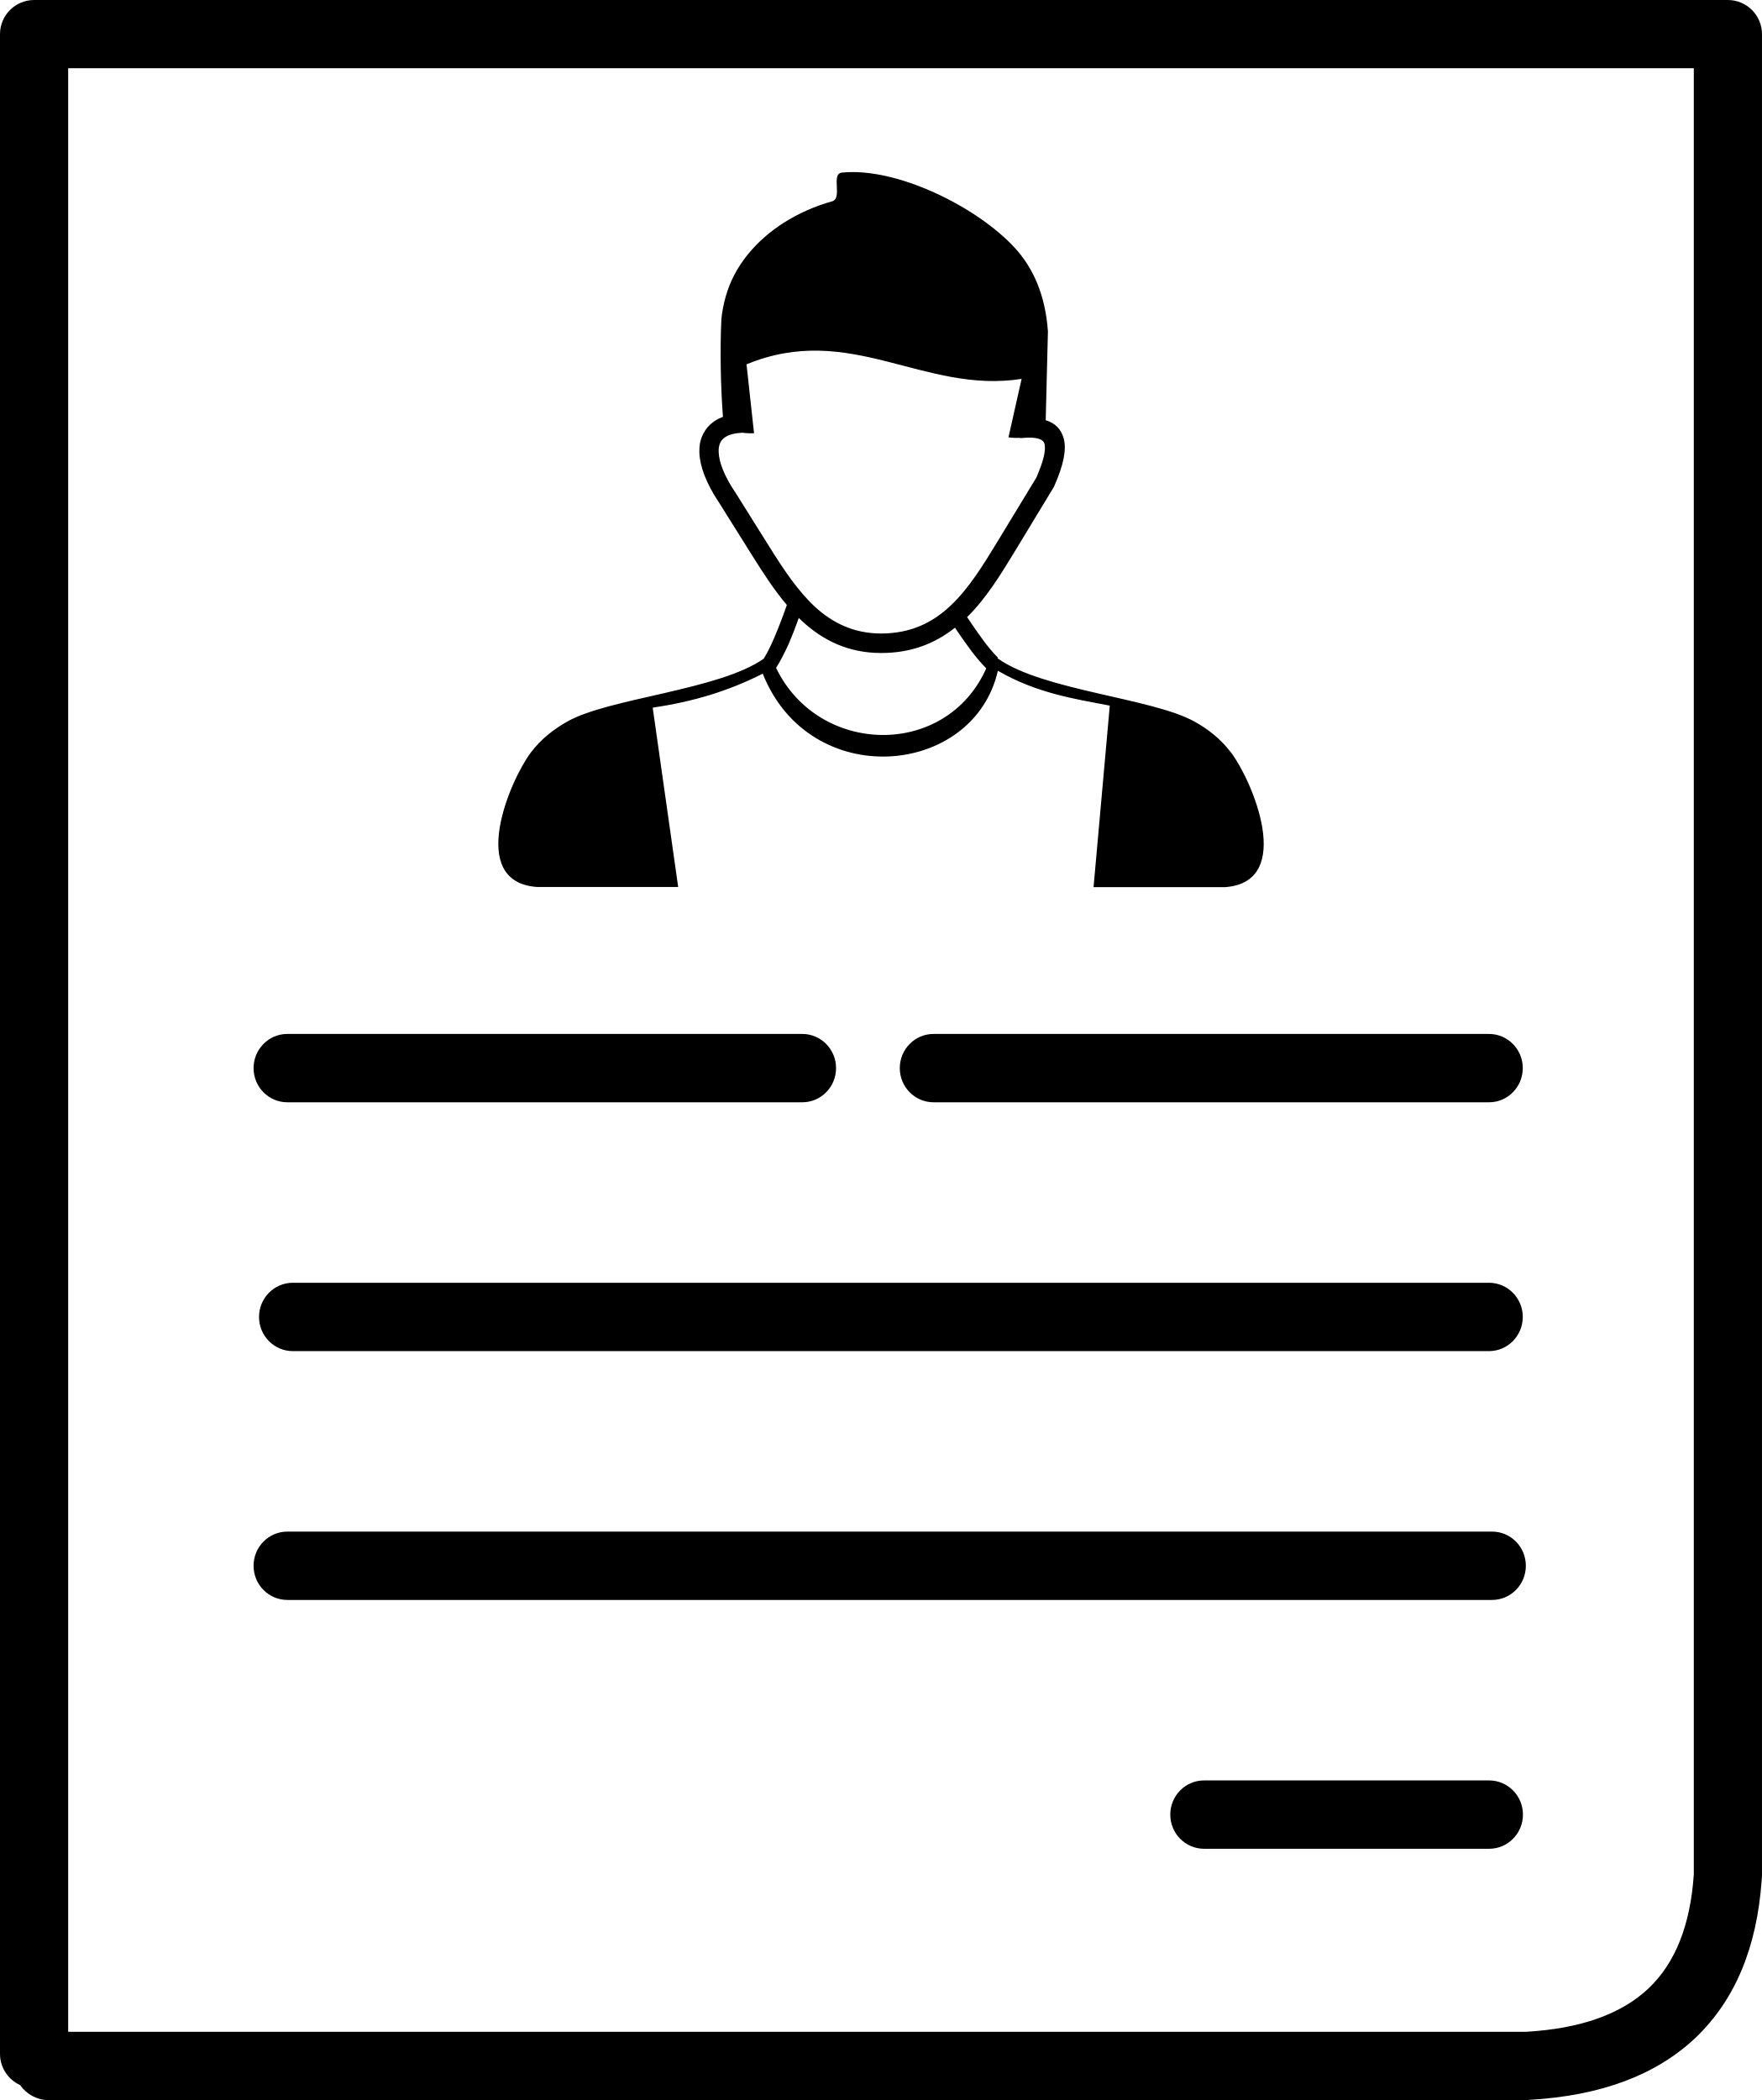
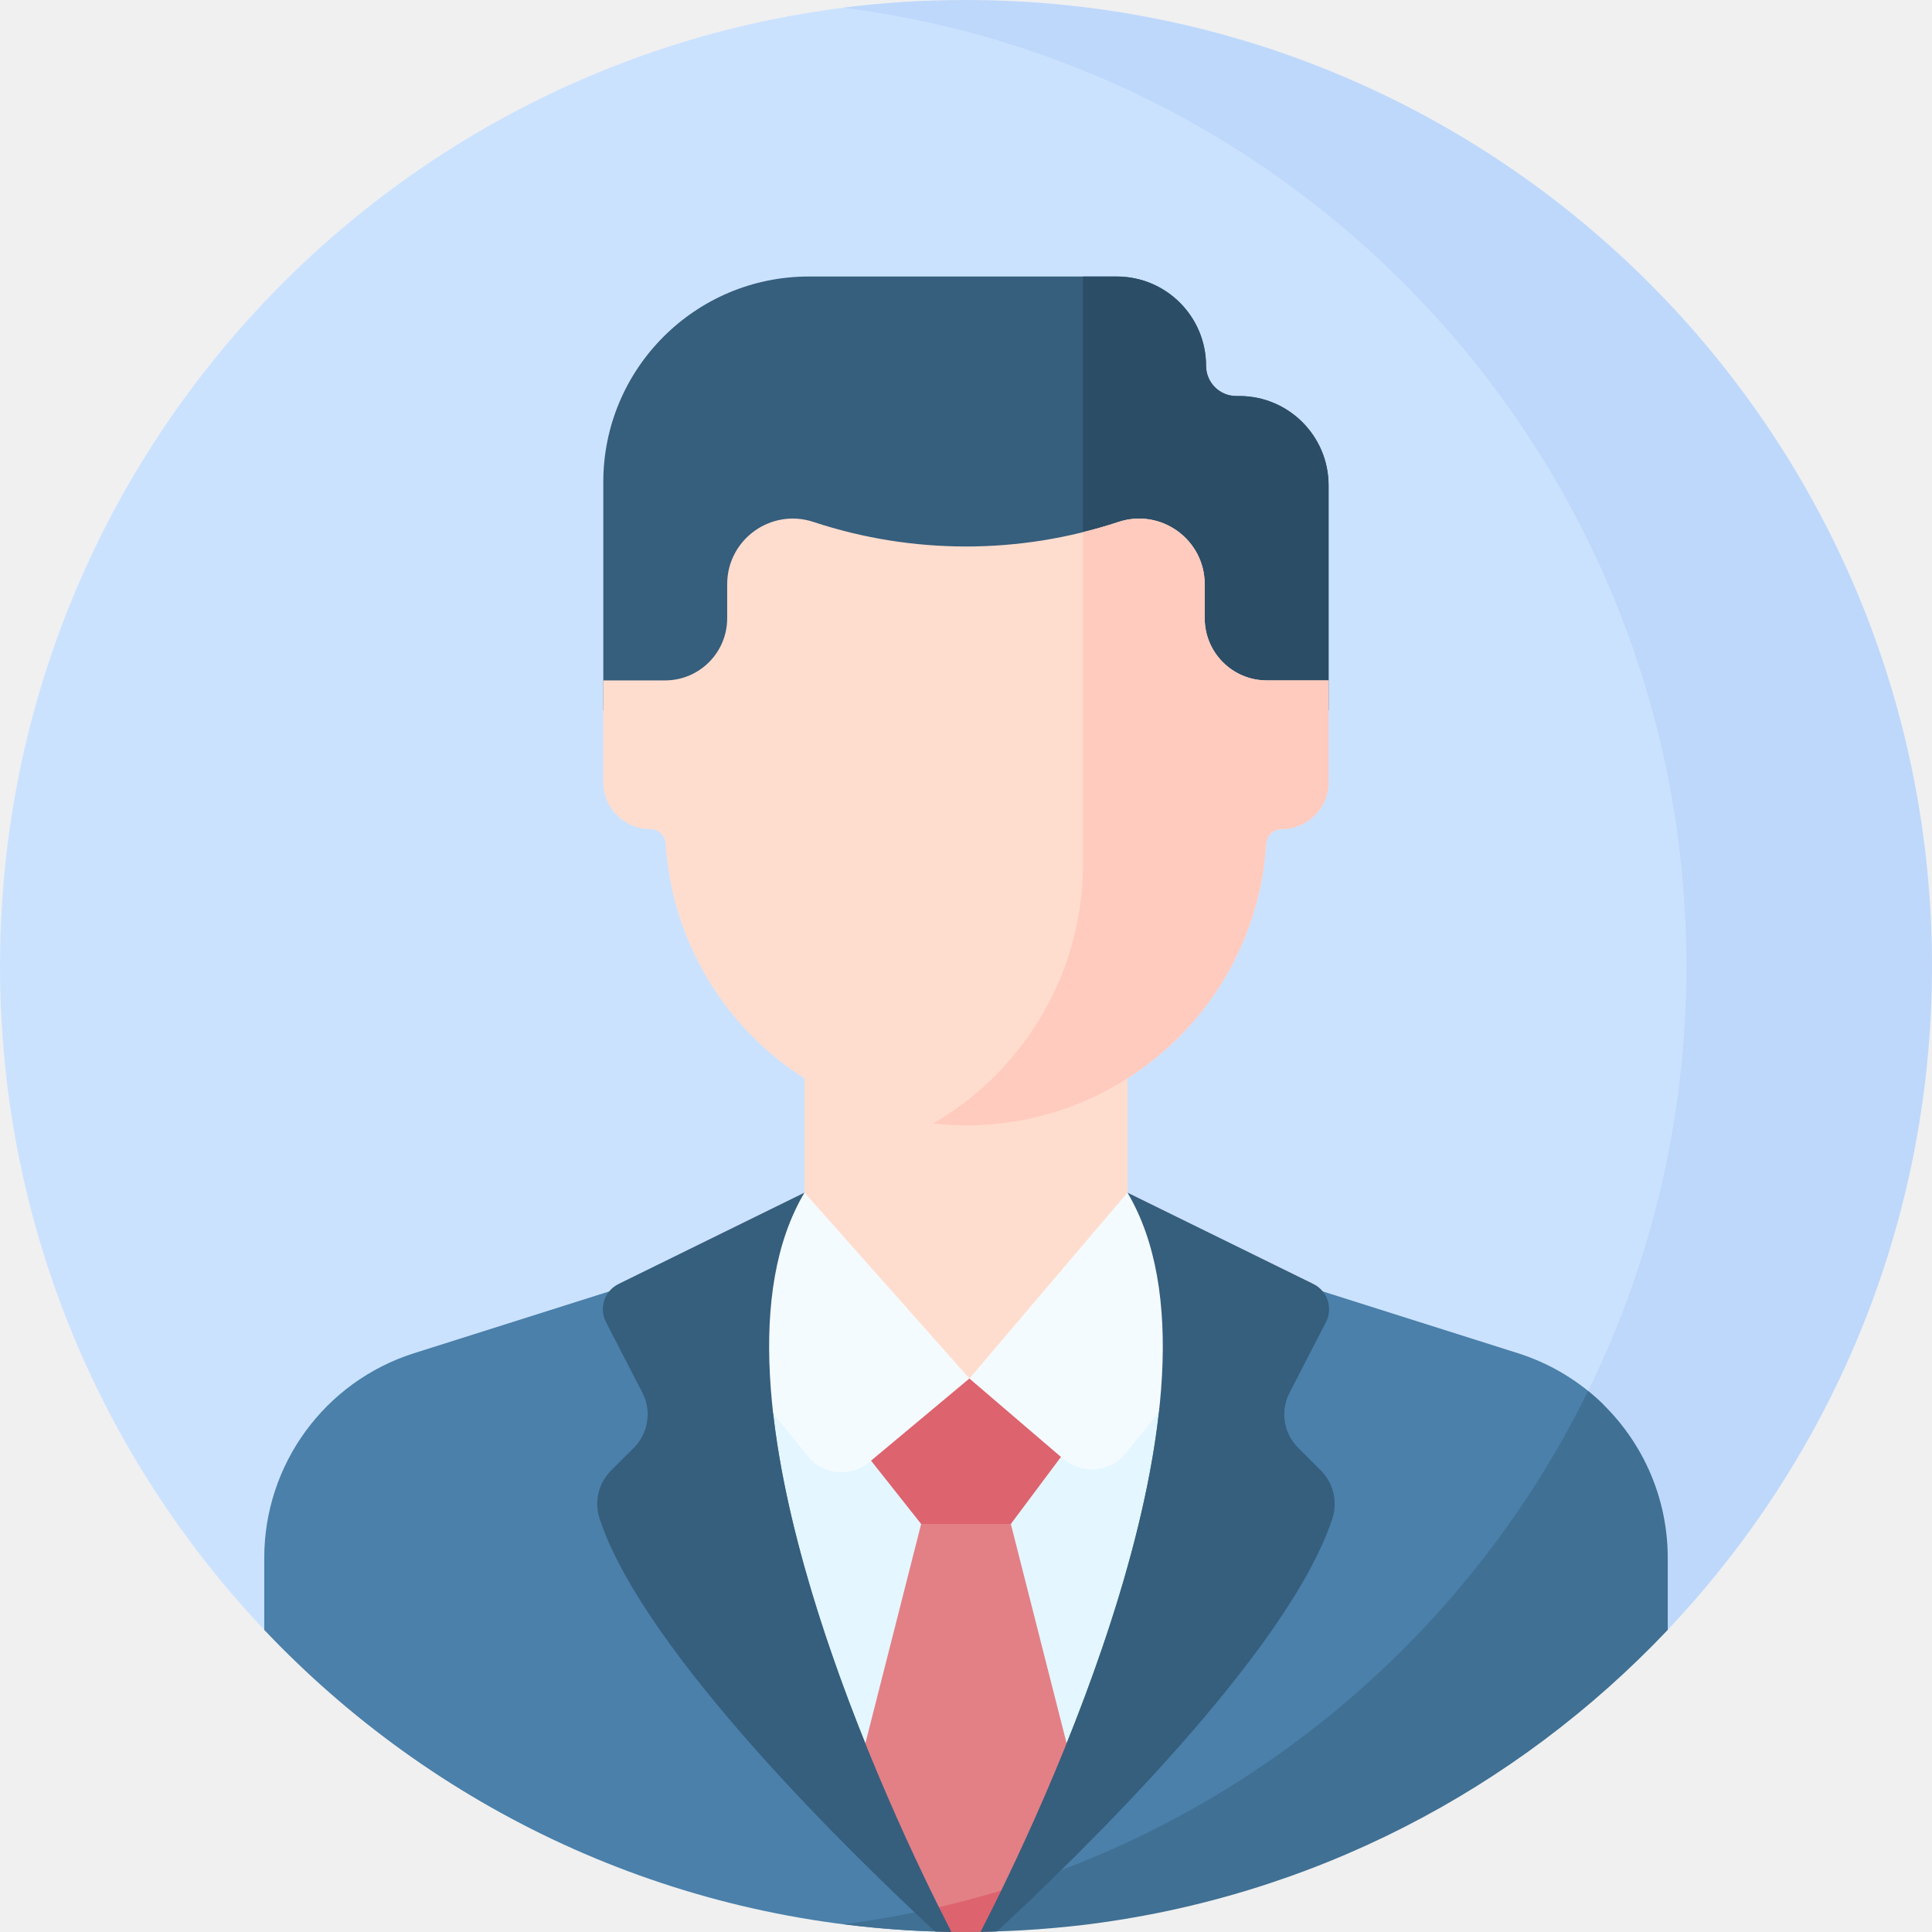
- <svg xmlns="http://www.w3.org/2000/svg" version="1.1" id="Layer_1" x="0px" y="0px" viewBox="0 0 103.12 122.88" style="enable-background:new 0 0 103.12 122.88" xml:space="preserve">
-   <rect width="100%" height="100%" fill="white" />
+ <svg xmlns="http://www.w3.org/2000/svg" id="Capa_1" enable-background="new 0 0 512 512" height="512" viewBox="0 0 512 512" width="512">
  <g>
-     <path d="M1.18,122.01C0.49,121.69,0,121,0,120.18V2c0-1.1,0.89-2,2-2H21.4h79.72c1.1,0,2,0.89,2,2v107.73 c0,0.11-0.01,0.21-0.02,0.31c-0.28,3.93-1.56,6.99-3.86,9.19c-2.3,2.18-5.53,3.4-9.72,3.64c-0.09,0.01-0.17,0.02-0.26,0.02H2.83 C2.15,122.88,1.54,122.53,1.18,122.01L1.18,122.01z M45.42,39.08c2.47,5.14,9.94,5.32,12.3,0.03c-0.64-0.65-1.12-1.35-1.6-2.04 c-0.08-0.11-0.16-0.23-0.23-0.34c-1.14,0.9-2.52,1.48-4.32,1.48c-1.94,0-3.41-0.75-4.61-1.85c-0.07-0.07-0.14-0.13-0.21-0.2 c-0.17,0.48-0.39,1.05-0.62,1.58C45.89,38.25,45.65,38.73,45.42,39.08L45.42,39.08L45.42,39.08z M58.41,38.54 c2.63,1.86,9.03,2.31,11.49,3.68c0.82,0.45,1.55,1.03,2.15,1.82c1.24,1.63,3.76,7.56-0.34,7.87H64l0.95-10.62 c-2.07-0.4-4.26-0.72-6.55-2.04c-1.41,6.21-11,7.1-13.76,0.17c-2.05,1.03-4.05,1.63-6.44,1.99l1.49,10.49h-8.28 c-4.1-0.31-1.57-6.24-0.34-7.87c0.59-0.78,1.33-1.36,2.15-1.82c2.45-1.37,8.82-1.82,11.47-3.66c0.19-0.29,0.4-0.72,0.6-1.18 c0.3-0.69,0.58-1.45,0.76-1.97c-0.74-0.87-1.37-1.85-1.98-2.82l-2-3.19c-0.73-1.09-1.11-2.09-1.14-2.91 c-0.01-0.39,0.05-0.74,0.2-1.04c0.15-0.32,0.38-0.59,0.69-0.8c0.14-0.1,0.31-0.18,0.49-0.25c-0.13-1.73-0.18-3.91-0.09-5.73 c0.04-0.43,0.13-0.87,0.25-1.3c0.51-1.83,1.8-3.3,3.39-4.32c0.88-0.56,1.84-0.98,2.84-1.26c0.63-0.18-0.09-1.61,0.57-1.68 c3.18-0.33,7.88,1.98,10.1,4.38c1.11,1.2,1.81,2.8,1.96,4.91l-0.13,5.2v0c0.56,0.17,0.91,0.52,1.06,1.09 c0.16,0.63-0.01,1.52-0.55,2.74l0,0c-0.01,0.02-0.02,0.04-0.03,0.07l-2.28,3.76c-0.84,1.38-1.69,2.77-2.8,3.86 c0.1,0.14,0.2,0.29,0.3,0.44c0.45,0.66,0.91,1.33,1.49,1.92C58.38,38.5,58.4,38.52,58.41,38.54L58.41,38.54L58.41,38.54z M43.45,25.32c-0.44,0.02-0.78,0.11-1.01,0.26c-0.13,0.09-0.23,0.2-0.29,0.33c-0.07,0.15-0.1,0.33-0.09,0.54 c0.02,0.61,0.34,1.41,0.95,2.33l0.01,0.01l2,3.19c0.8,1.28,1.65,2.58,2.69,3.54c1.01,0.92,2.23,1.54,3.84,1.55 c1.75,0,3.03-0.64,4.07-1.62c1.08-1.01,1.93-2.4,2.77-3.78l2.26-3.72c0.42-0.96,0.57-1.6,0.48-1.98c-0.06-0.22-0.3-0.33-0.73-0.36 c-0.09,0-0.18-0.01-0.27,0c-0.1,0-0.21,0.01-0.32,0.02c-0.06,0.01-0.12,0-0.17-0.01c-0.2,0.01-0.41,0-0.62-0.03l0.77-3.42 c-5.74,0.9-10.03-3.36-16.1-0.85l0.44,4.03C43.9,25.36,43.67,25.35,43.45,25.32L43.45,25.32L43.45,25.32L43.45,25.32z M70.47,108.18c-1.09,0-1.98-0.89-1.98-2c0-1.1,0.88-2,1.98-2h16.68c1.09,0,1.98,0.89,1.98,2c0,1.1-0.88,2-1.98,2H70.47 L70.47,108.18z M16.82,93.62c-1.09,0-1.98-0.89-1.98-2c0-1.1,0.88-2,1.98-2h70.5c1.09,0,1.98,0.89,1.98,2c0,1.1-0.88,2-1.98,2 H16.82L16.82,93.62z M17.14,79.06c-1.09,0-1.98-0.89-1.98-2c0-1.1,0.88-2,1.98-2h70c1.09,0,1.98,0.89,1.98,2c0,1.1-0.88,2-1.98,2 H17.14L17.14,79.06z M16.82,64.5c-1.09,0-1.98-0.89-1.98-2c0-1.1,0.88-2,1.98-2h30.13c1.09,0,1.98,0.89,1.98,2c0,1.1-0.88,2-1.98,2 H16.82L16.82,64.5z M54.64,64.5c-1.09,0-1.98-0.89-1.98-2c0-1.1,0.88-2,1.98-2h32.5c1.09,0,1.98,0.89,1.98,2c0,1.1-0.88,2-1.98,2 H54.64L54.64,64.5z M99.13,109.68V3.99H21.4H3.99v114.9h85.26l0.04,0c3.21-0.18,5.61-1.04,7.2-2.55 C98.06,114.85,98.93,112.62,99.13,109.68L99.13,109.68z" />
+     <g>
+       <g>
+         <path d="m256.025 483.334 101.429-25.614c57.895-48.074 94.771-120.586 94.771-201.719 0-125.144-87.711-229.801-205.012-255.852-137.316 4.631-247.213 117.407-247.213 255.851 0 71.112 29 135.446 75.812 181.836z" fill="#cbe2ff" />
+       </g>
+       <g>
+         <path d="m446.914 256c0 83.915-40.381 158.391-102.765 205.079l92.031-23.241c46.815-46.39 75.82-110.724 75.82-181.838 0-141.385-114.615-256-256-256-11.024 0-21.886.698-32.543 2.05 126.019 15.988 223.457 123.59 223.457 253.95z" fill="#bed8fb" />
+       </g>
+       <g>
+         <g>
+           <g>
+             <path d="m319.621 96.952c0-13.075-10.599-23.674-23.674-23.674h-81.582c-30.091 0-54.485 24.394-54.485 54.485v60.493h192.209v-59.635c0-13.075-10.599-23.674-23.674-23.674h-.798c-4.416 0-7.996-3.579-7.996-7.995z" fill="#365e7d" />
+             <path d="m328.415 104.947h-.798c-4.416 0-7.996-3.58-7.996-7.996 0-13.075-10.599-23.674-23.674-23.674h-8.945v114.978h65.086v-59.635c.001-13.073-10.599-23.673-23.673-23.673z" fill="#2b4d66" />
+             <path d="m425.045 372.355c-6.259-6.182-14.001-10.963-22.79-13.745l-69.891-22.128-76.348-2.683-76.38 2.683-69.891 22.128c-23.644 7.486-39.713 29.428-39.713 54.229v19.094c44.789 47.328 107.451 77.568 177.183 79.92 78.128-17.353 143.129-69.576 177.83-139.498z" fill="#4a80aa" />
+             <path d="m441.968 431.932v-19.094c0-17.536-8.04-33.635-21.105-44.213-37.111 75.626-110.422 130.268-197.346 141.317 10.492 1.329 21.178 2.038 32.026 2.057 10.423-.016 20.708-.62 30.824-1.782 61.031-7.212 115.485-35.894 155.601-78.285z" fill="#407093" />
+             <path d="m261.796 508.168c15.489-30.751 55.822-118.067 44.321-172.609l-50.101-19.499-50.148 19.5c-11.856 56.225 31.37 147.277 45.681 175.29 3.442-.826 6.859-1.721 10.247-2.682z" fill="#e4f6ff" />
+             <path d="m288.197 483.789-20.314-79.917h-23.767l-20.264 79.699 25.058 27.897c6.361-1.457 12.634-3.146 18.81-5.057z" fill="#e28086" />
+             <path d="m249.302 511.905c2.075.054 4.154.091 6.241.095 2.415-.004 4.822-.046 7.222-.113l12.907-14.259c-10.159 3.564-20.61 6.506-31.309 8.779z" fill="#dd636e" />
+             <g>
+               <g>
+                 <g>
+                   <g>
+                     <g>
+                       <g>
+                         <g>
+                           <g>
+                             <path d="m298.774 328.183v-45.066h-85.58v45.066c0 23.632 42.79 49.446 42.79 49.446s42.79-25.814 42.79-49.446z" fill="#ffddce" />
+                           </g>
+                         </g>
+                       </g>
+                     </g>
+                   </g>
+                 </g>
+               </g>
+               <path d="m352.089 180.318h-16.359c-9.098 0-16.473-7.375-16.473-16.473v-9.015c0-11.851-11.595-20.23-22.847-16.511-26.243 8.674-54.579 8.676-80.823.006l-.031-.01c-11.252-3.717-22.845 4.662-22.845 16.512v9.019c0 9.098-7.375 16.473-16.473 16.473h-16.358v26.938c0 6.883 5.58 12.464 12.464 12.464 2.172 0 3.939 1.701 4.076 3.869 2.628 41.668 37.235 74.654 79.565 74.654 42.33 0 76.937-32.986 79.565-74.654.137-2.167 1.904-3.869 4.076-3.869 6.883 0 12.464-5.58 12.464-12.464v-26.939z" fill="#ffddce" />
+               <path d="m335.73 180.318c-9.098 0-16.473-7.375-16.473-16.473v-9.015c0-11.851-11.595-20.23-22.847-16.511-3.108 1.027-6.247 1.923-9.407 2.707v88.972c-.438 28.948-16.3 54.142-39.725 67.758 2.861.311 5.763.486 8.706.486 42.33 0 76.937-32.986 79.565-74.654.137-2.167 1.904-3.869 4.076-3.869 6.883 0 12.464-5.58 12.464-12.464v-26.938h-16.359z" fill="#ffcbbe" />
+             </g>
+             <g fill="#f4fbff">
+               <path d="m213.194 316.06-33.558 27.267 35.192 43.513c4.281 4.168 11.019 4.424 15.605.594l26.465-22.107z" />
+               <path d="m298.79 316.06-41.892 49.267 24.874 21.268c4.557 3.896 11.327 3.7 15.651-.453l34.94-42.815z" />
+             </g>
+           </g>
+           <path d="m213.194 316.06-49.256 24.199c-3.75 1.842-5.256 6.404-3.341 10.117l9.65 18.71c2.501 4.848 1.578 10.756-2.282 14.61-1.987 1.983-4.139 4.131-6.004 5.993-3.338 3.332-4.537 8.255-3.067 12.737 11.651 35.517 67.725 89.828 88.946 109.478 1.427.038 2.857.064 4.29.08-15.389-29.933-69.922-143.655-38.936-195.924z" fill="#365e7d" />
+           <path d="m344.019 383.695c-3.861-3.854-4.783-9.762-2.282-14.61l9.65-18.71c1.915-3.713.409-8.275-3.341-10.117l-49.256-24.198c30.978 52.255-23.517 165.929-38.923 195.9 1.448-.025 2.893-.061 4.335-.109 21.265-19.695 77.248-73.94 88.888-109.424 1.47-4.482.271-9.405-3.067-12.737-1.865-1.863-4.017-4.012-6.004-5.995z" fill="#365e7d" />
+           <path d="m256.898 365.327-26.06 21.764 13.278 16.781h23.767l13.279-17.771z" fill="#dd636e" />
+         </g>
+       </g>
+     </g>
  </g>
</svg>
